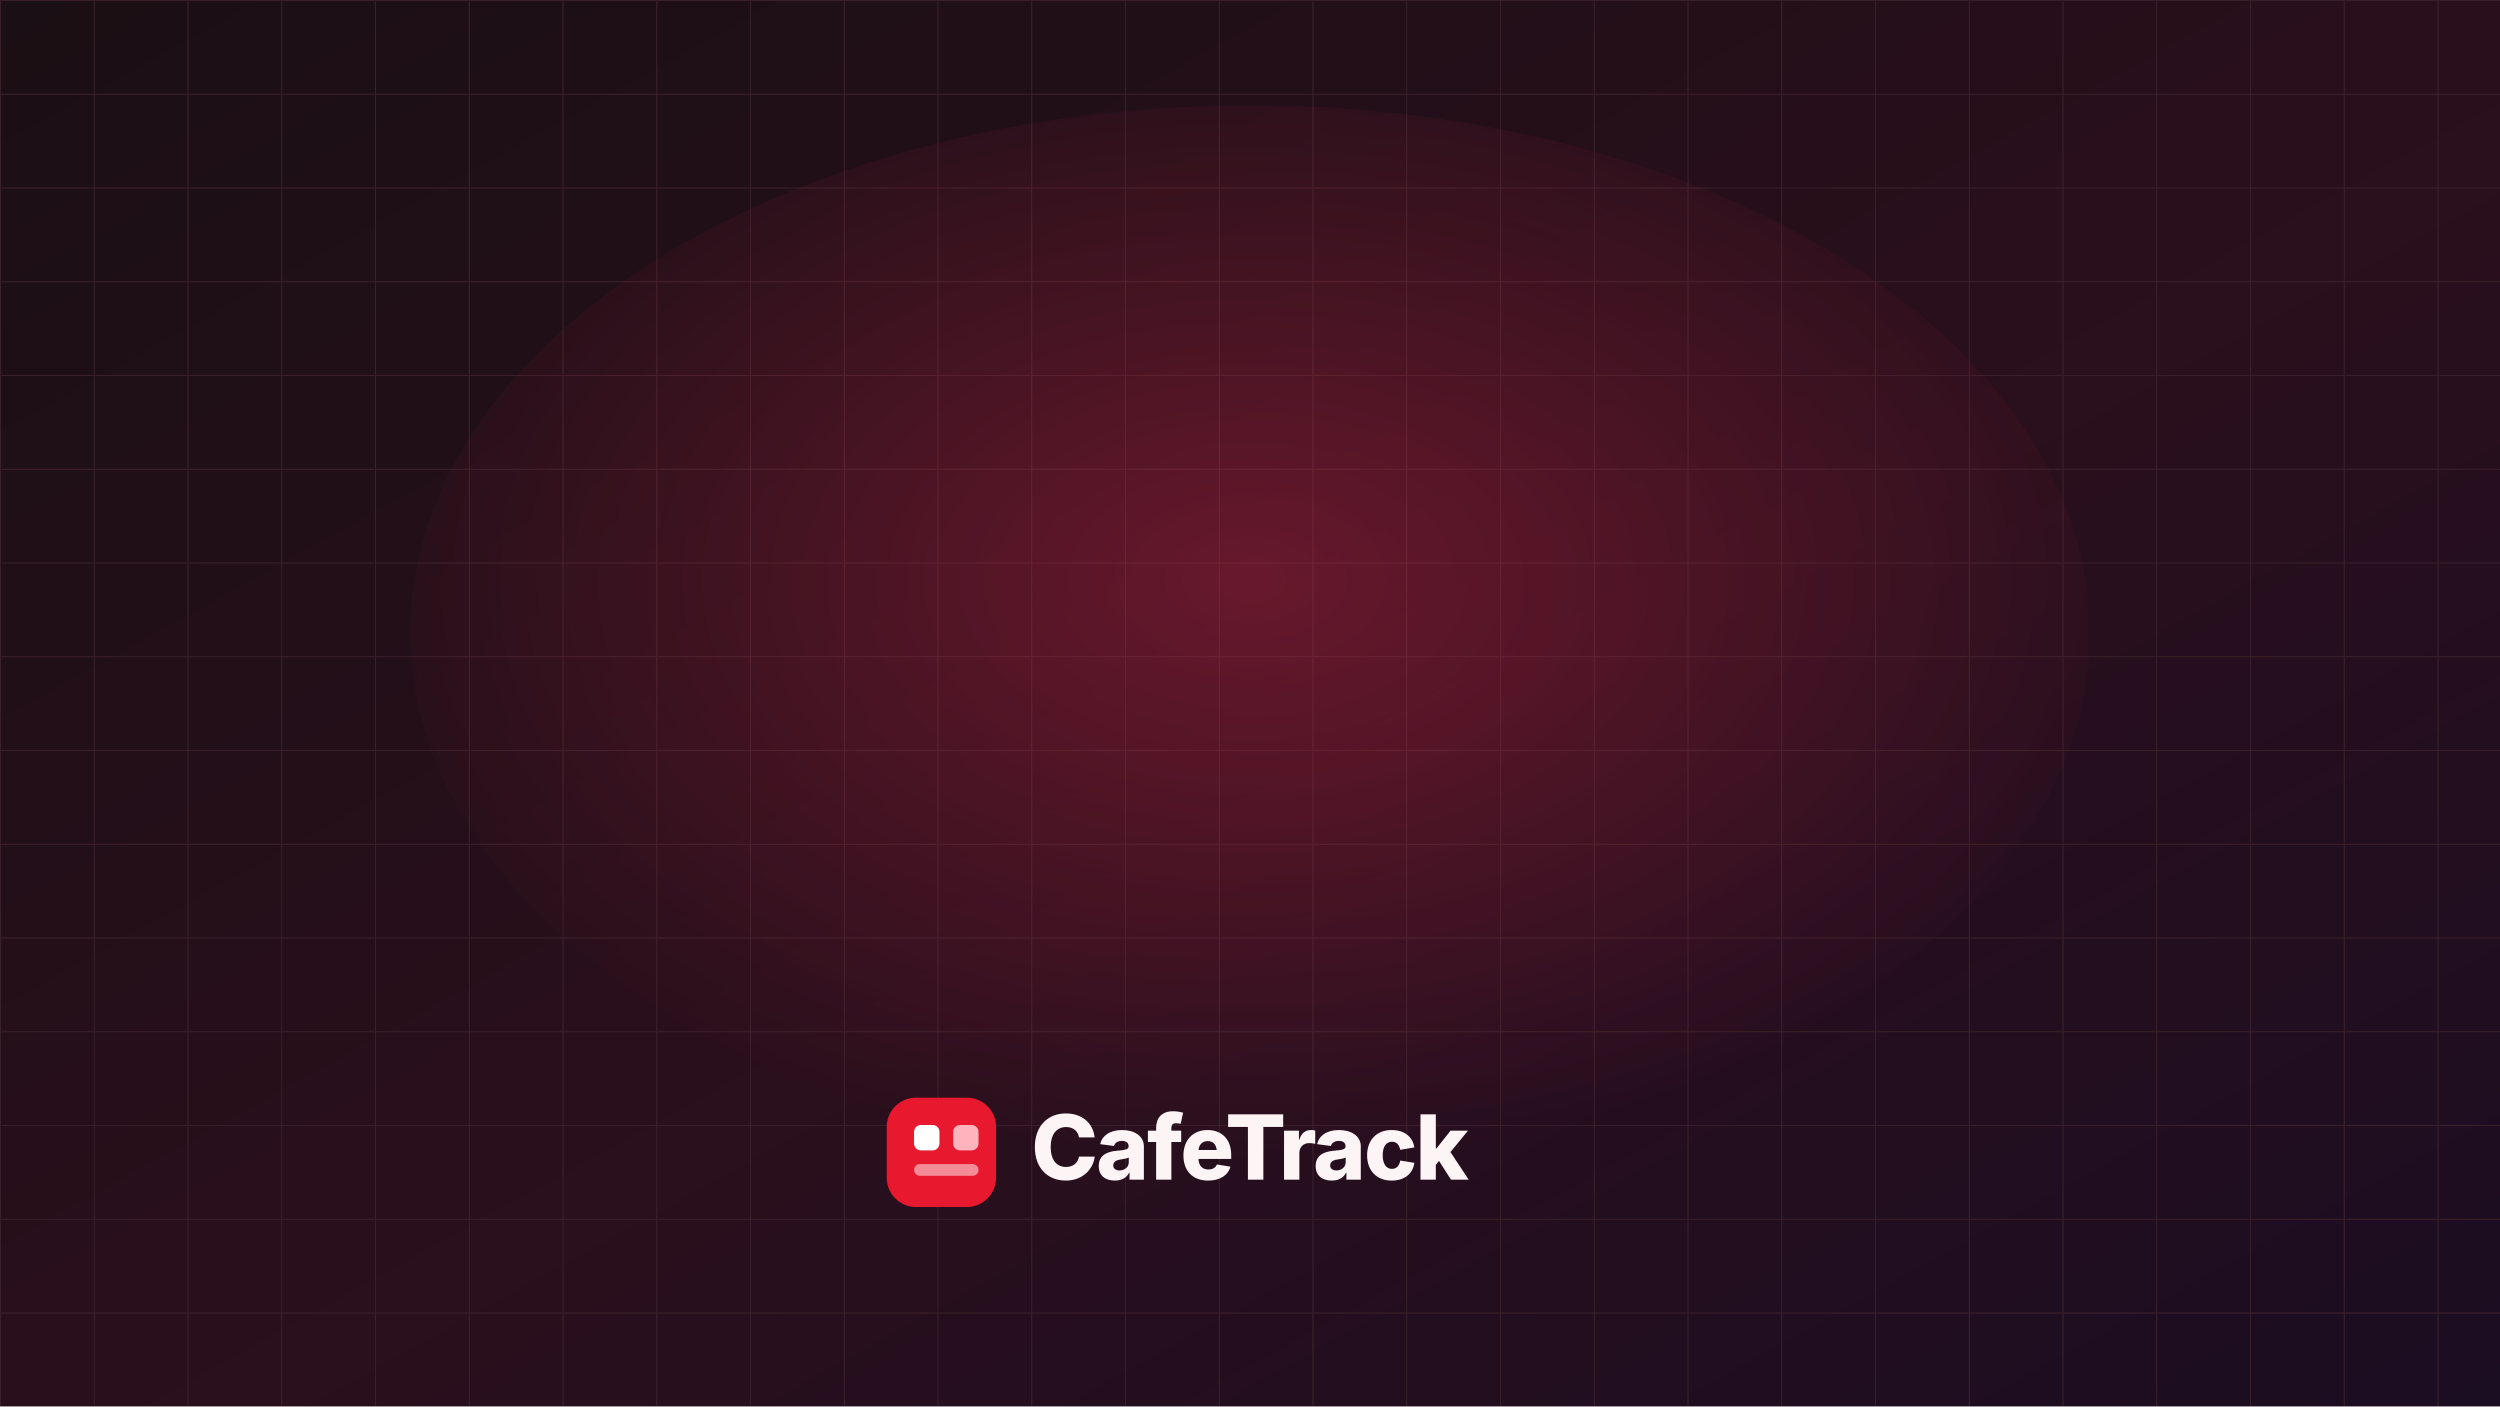
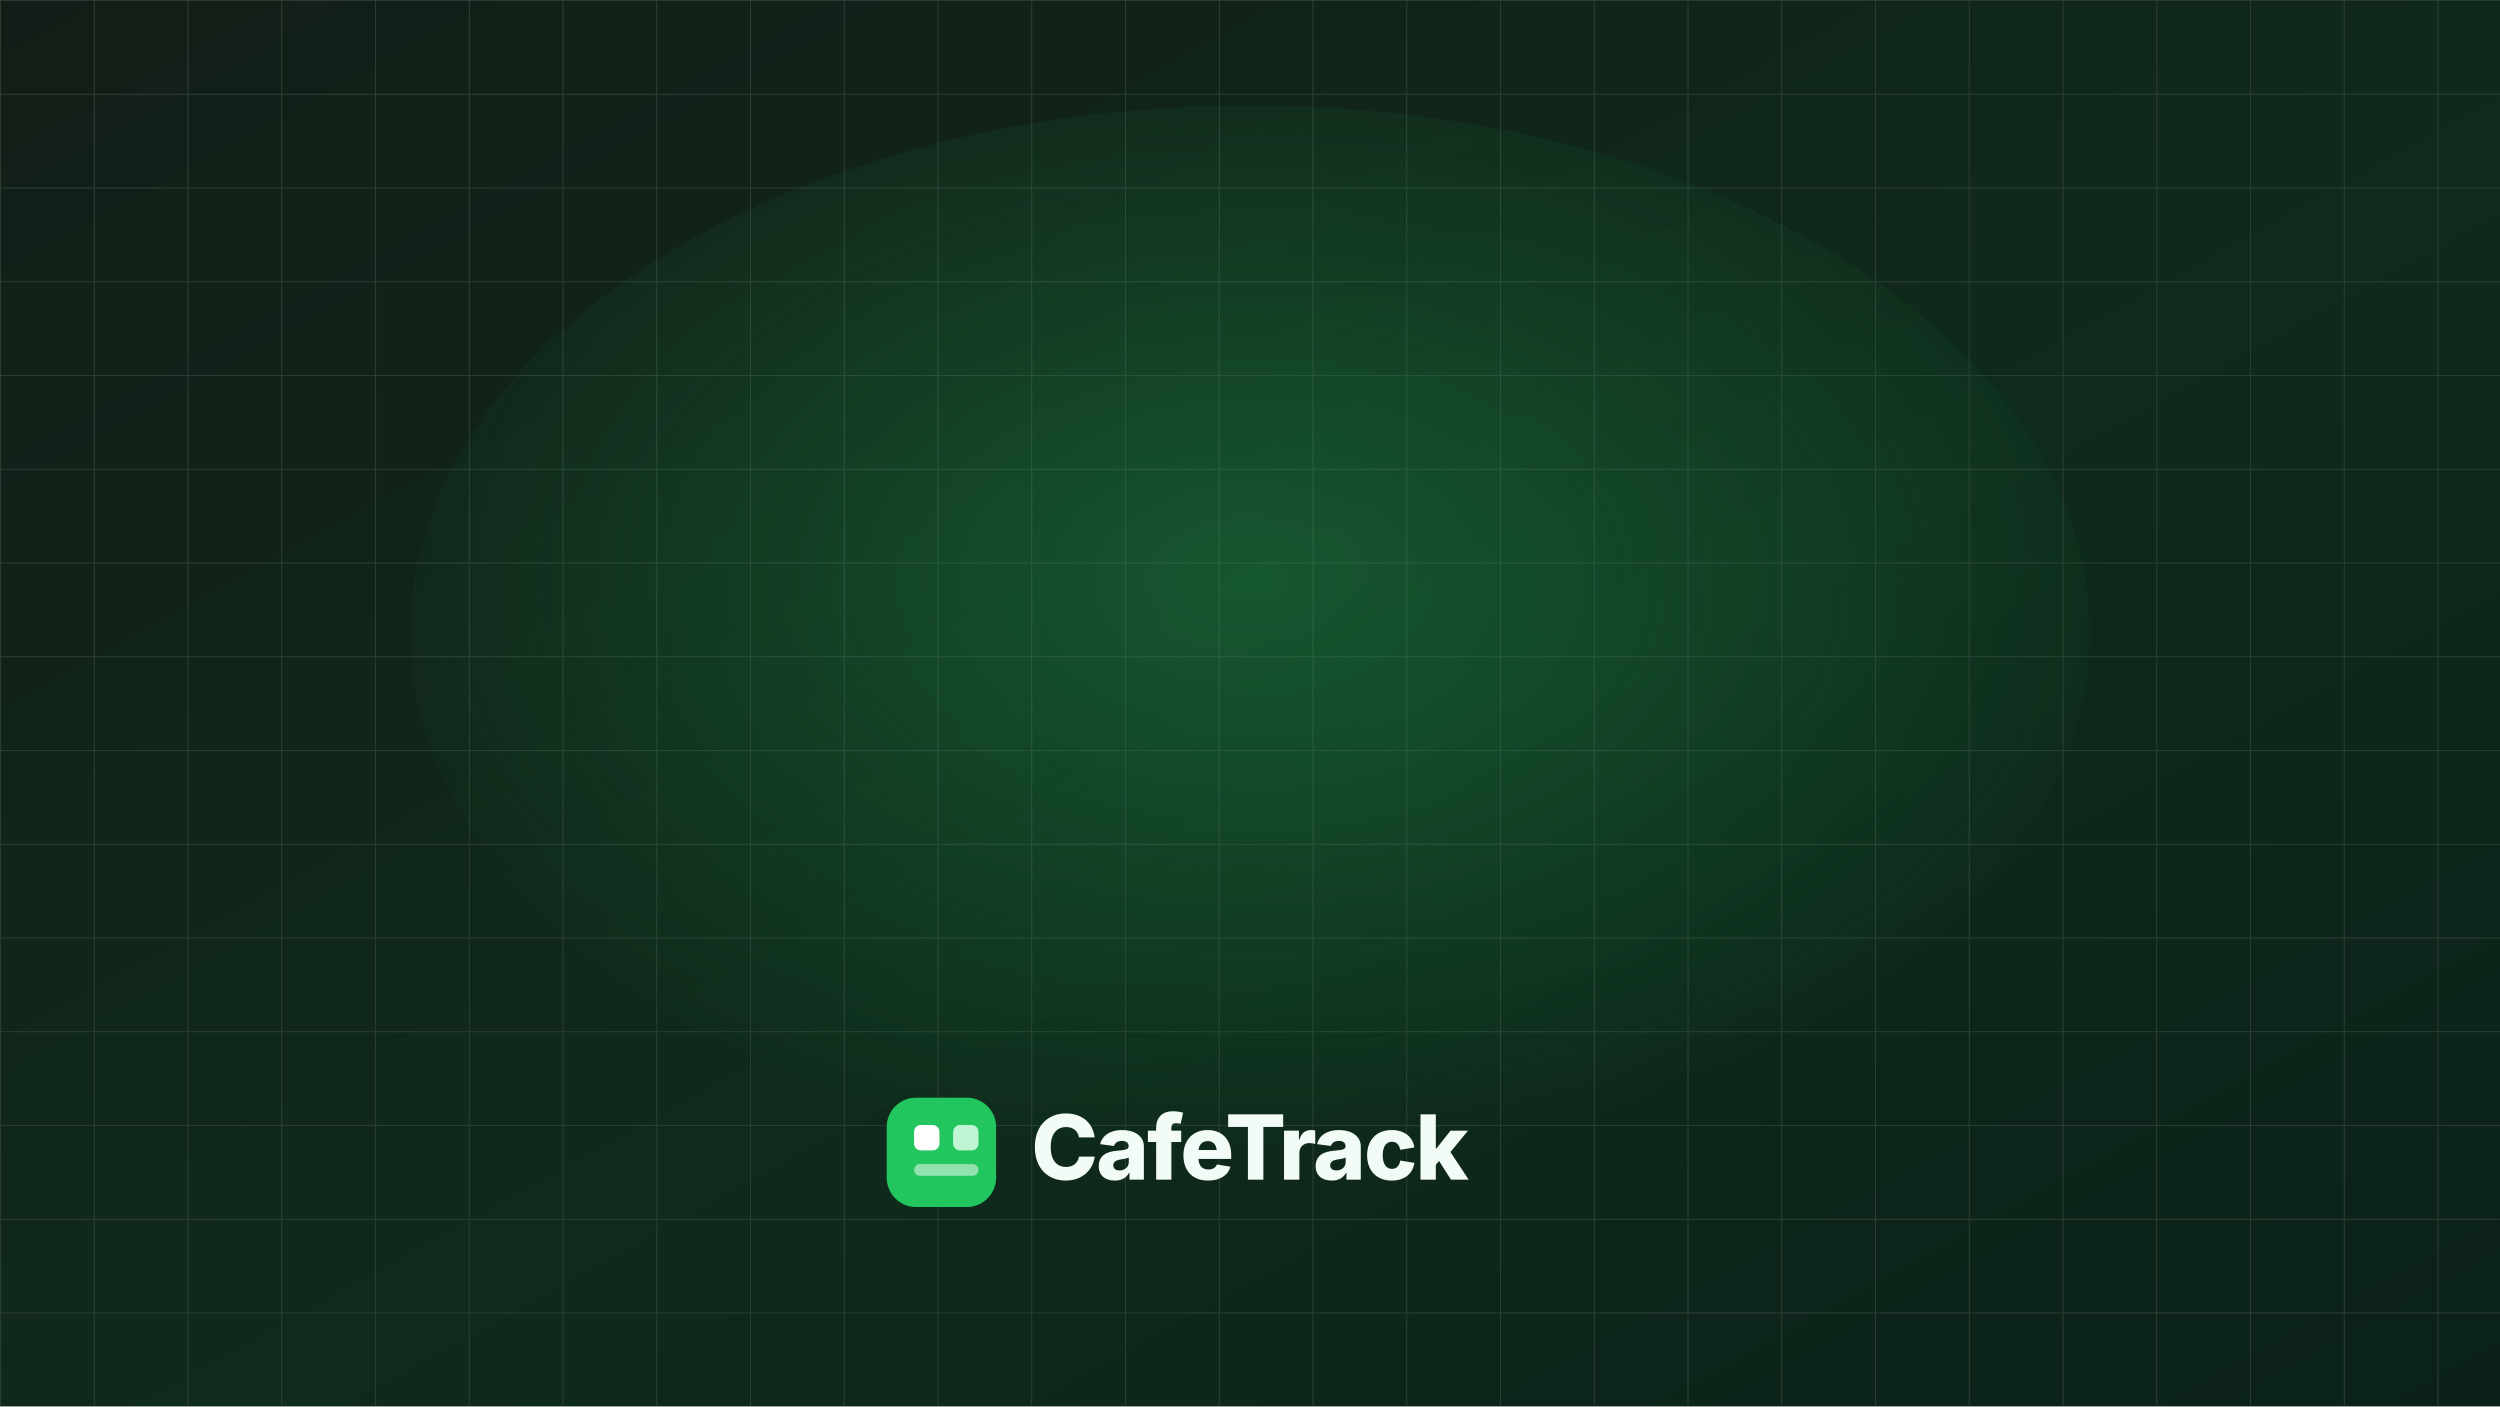
<svg xmlns="http://www.w3.org/2000/svg" width="1280" height="720" viewBox="0 0 1280 720" role="presentation">
  <defs>
    <linearGradient id="bg" x1="0" y1="0" x2="1" y2="1">
-       <stop offset="0" stop-color="#1a0f14" />
-       <stop offset=".55" stop-color="#2a0f1c" />
-       <stop offset="1" stop-color="#1b0d22" />
+       <stop offset="0" stop-color="#131d17" />
+       <stop offset=".55" stop-color="#0f2b1c" />
+       <stop offset="1" stop-color="#0b2118" />
    </linearGradient>
    <radialGradient id="glow" cx=".5" cy=".45" r=".55">
-       <stop offset="0" stop-color="#ff2d55" stop-opacity=".30" />
-       <stop offset="1" stop-color="#ff2d55" stop-opacity="0" />
+       <stop offset="0" stop-color="#22c55e" stop-opacity=".30" />
+       <stop offset="1" stop-color="#22c55e" stop-opacity="0" />
    </radialGradient>
    <pattern id="g" width="48" height="48" patternUnits="userSpaceOnUse">
-       <path d="M48 0H0V48" fill="none" stroke="#3a2029" stroke-width="1" />
+       <path d="M48 0H0V48" fill="none" stroke="#2b3d33" stroke-width="1" />
    </pattern>
  </defs>
  <rect width="1280" height="720" fill="url(#bg)" />
  <rect width="1280" height="720" fill="url(#g)" />
  <ellipse cx="640" cy="324" rx="430" ry="270" fill="url(#glow)" />
-   <rect x="454" y="562" width="56" height="56" rx="15" fill="#e8192f" />
+   <rect x="454" y="562" width="56" height="56" rx="15" fill="#22c55e" />
  <rect x="468" y="576" width="13" height="13" rx="3.5" fill="#fff" />
-   <rect x="488" y="576" width="13" height="13" rx="3.5" fill="#ffb3bd" />
+   <rect x="488" y="576" width="13" height="13" rx="3.5" fill="#bff5d3" />
  <rect x="468" y="596" width="33" height="6" rx="3" fill="#fff" opacity=".5" />
-   <text x="528" y="604" font-family="Inter,Segoe UI,Arial,sans-serif" font-size="46" font-weight="800" fill="#fdf4f6" letter-spacing="-1">CafeTrack</text>
+   <text x="528" y="604" font-family="Inter,Segoe UI,Arial,sans-serif" font-size="46" font-weight="800" fill="#f2fbf5" letter-spacing="-1">CafeTrack</text>
</svg>
